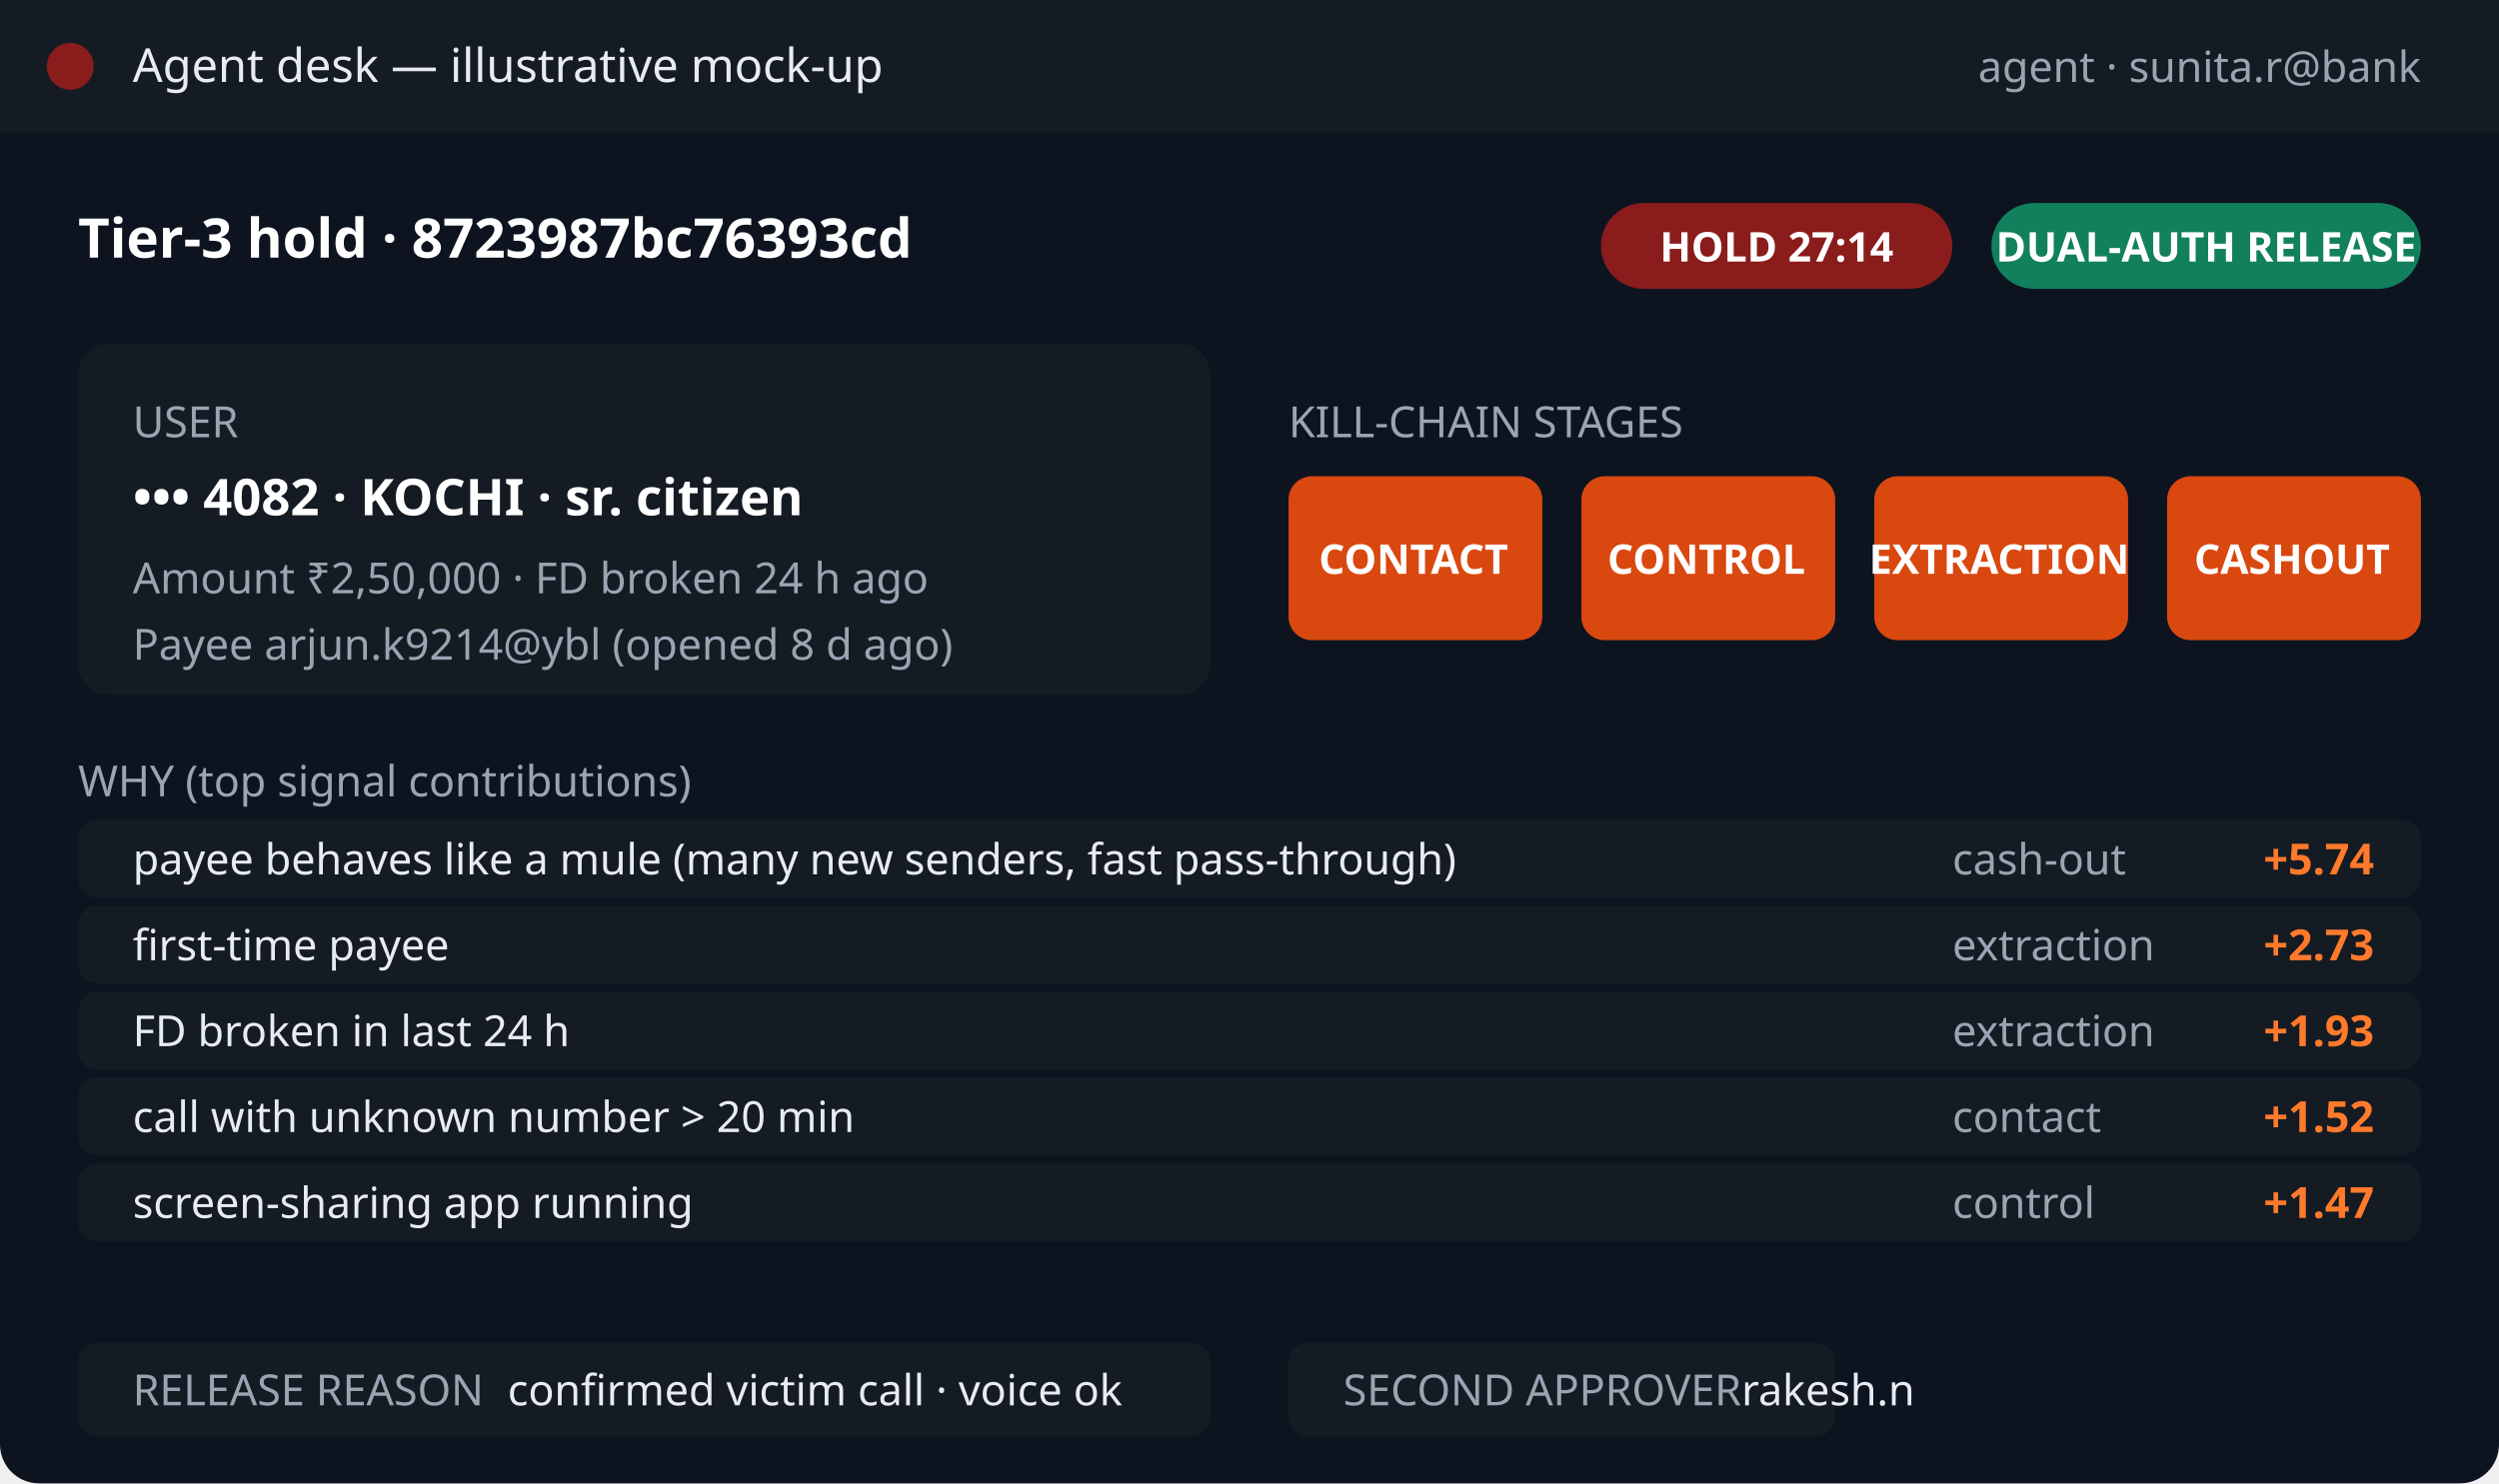
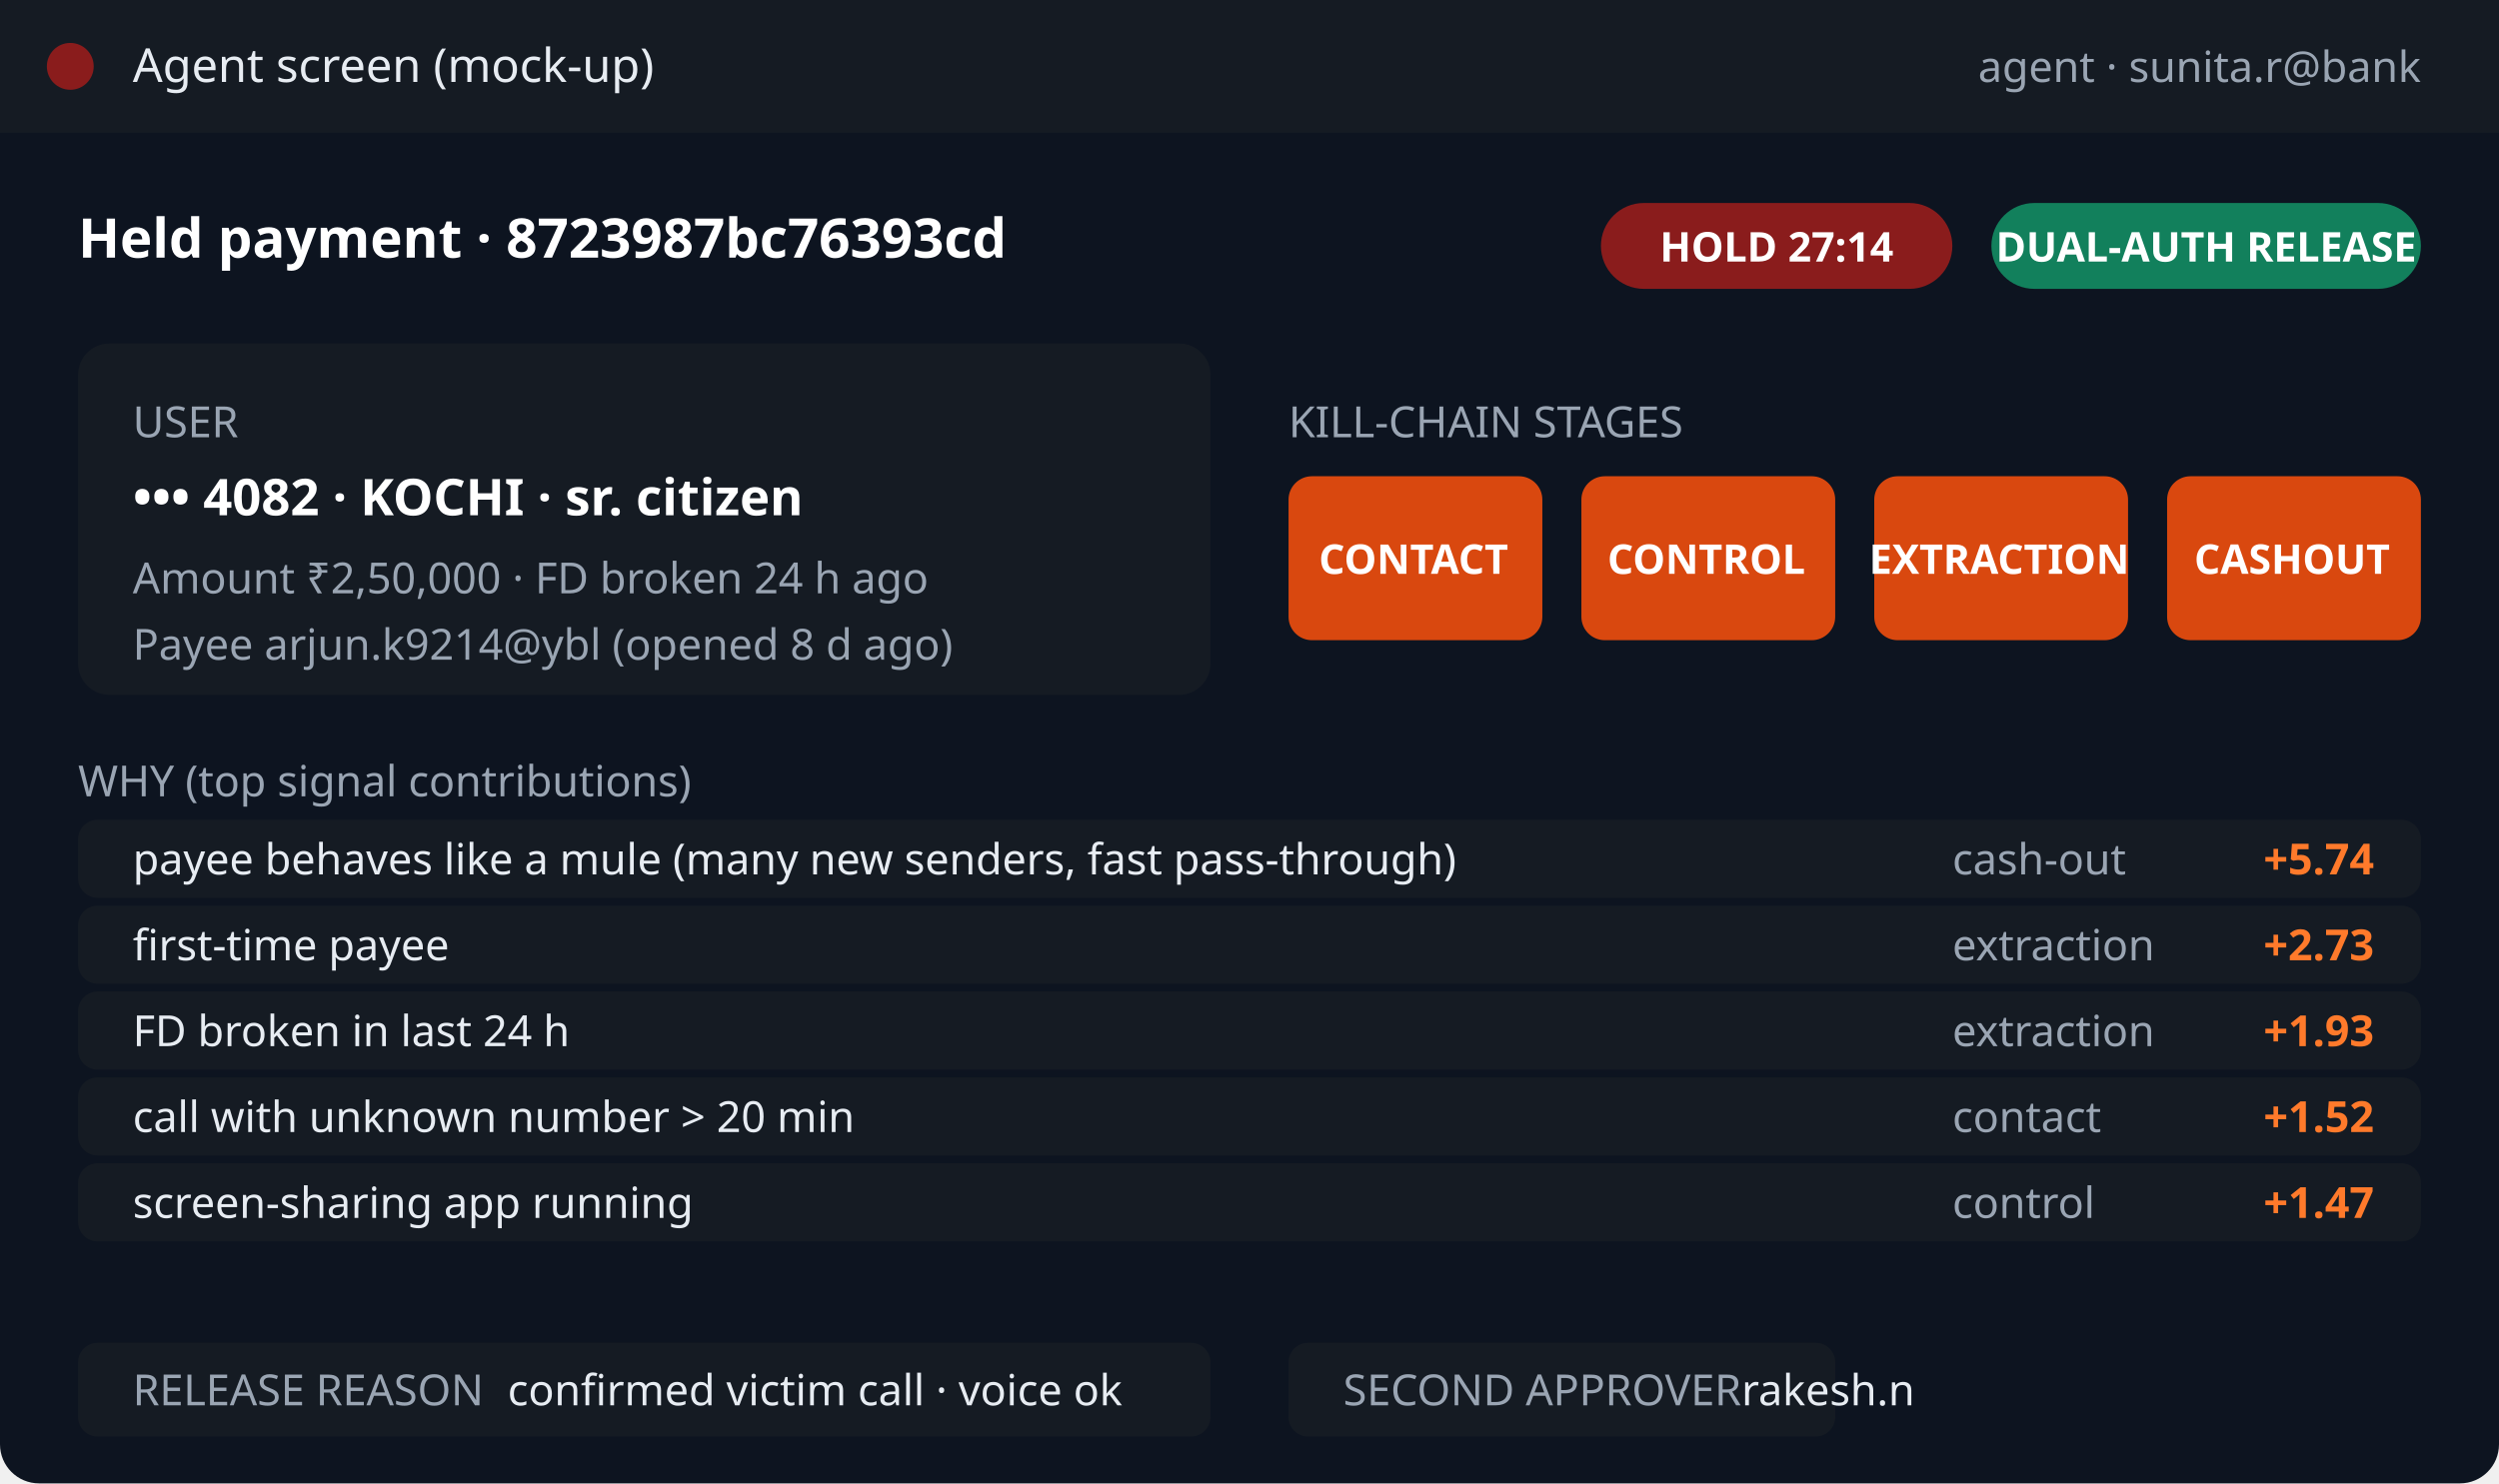
<svg xmlns="http://www.w3.org/2000/svg" viewBox="0 0 640 380" font-family="IBM Plex Sans, sans-serif">
  <rect x="0" y="0" width="640" height="380" rx="10" fill="#0d1420" />
  <rect x="0" y="0" width="640" height="34" fill="#151b23" />
  <circle cx="18" cy="17" r="6" fill="#8a1c1c" />
-   <text x="34" y="21" font-size="12" fill="#e7ecf2">Agent desk — illustrative mock-up</text>
+   <text x="34" y="21" font-size="12" fill="#e7ecf2">Agent screen (mock-up)</text>
  <text x="620" y="21" text-anchor="end" font-size="11" fill="#9aa5b3">agent · sunita.r@bank</text>
-   <text x="20" y="66" font-size="14" font-weight="700" fill="#ffffff">Tier-3 hold · 8723987bc76393cd</text>
+   <text x="20" y="66" font-size="14" font-weight="700" fill="#ffffff">Held payment · 8723987bc76393cd</text>
  <rect x="410" y="52" width="90" height="22" rx="11" fill="#8a1c1c" />
  <text x="455" y="67" text-anchor="middle" font-size="10.5" font-weight="700" fill="#ffffff">HOLD 27:14</text>
  <rect x="510" y="52" width="110" height="22" rx="11" fill="#12805c" />
  <text x="565" y="67" text-anchor="middle" font-size="10.5" font-weight="700" fill="#ffffff">DUAL-AUTH RELEASE</text>
  <rect x="20" y="88" width="290" height="90" rx="8" fill="#151b23" />
  <text x="34" y="112" font-size="11" fill="#9aa5b3">USER</text>
  <text x="34" y="132" font-size="13" font-weight="700" fill="#ffffff">••• 4082  · KOCHI · sr. citizen</text>
  <text x="34" y="152" font-size="11" fill="#9aa5b3">Amount ₹2,50,000  · FD broken 24 h ago</text>
  <text x="34" y="169" font-size="11" fill="#9aa5b3">Payee arjun.k9214@ybl (opened 8 d ago)</text>
  <text x="330" y="112" font-size="11" fill="#9aa5b3">KILL-CHAIN STAGES</text>
  <rect x="330" y="122" width="65" height="42" rx="6" fill="#d9480f" />
  <text x="362" y="147" text-anchor="middle" font-size="10.5" font-weight="700" fill="#ffffff">CONTACT</text>
  <rect x="405" y="122" width="65" height="42" rx="6" fill="#d9480f" />
  <text x="437" y="147" text-anchor="middle" font-size="10.5" font-weight="700" fill="#ffffff">CONTROL</text>
  <rect x="480" y="122" width="65" height="42" rx="6" fill="#d9480f" />
  <text x="512" y="147" text-anchor="middle" font-size="10.5" font-weight="700" fill="#ffffff">EXTRACTION</text>
  <rect x="555" y="122" width="65" height="42" rx="6" fill="#d9480f" />
  <text x="587" y="147" text-anchor="middle" font-size="10.5" font-weight="700" fill="#ffffff">CASHOUT</text>
  <text x="20" y="204" font-size="11" fill="#9aa5b3">WHY (top signal contributions)</text>
  <rect x="20" y="210" width="600" height="20" rx="5" fill="#151b23" />
  <text x="34" y="224" font-size="11" fill="#e7ecf2">payee behaves like a mule (many new senders, fast pass-through)</text>
  <text x="500" y="224" font-size="11" fill="#9aa5b3">cash-out</text>
  <text x="608" y="224" text-anchor="end" font-size="11" font-weight="700" fill="#ff7a2b">+5.74</text>
  <rect x="20" y="232" width="600" height="20" rx="5" fill="#151b23" />
  <text x="34" y="246" font-size="11" fill="#e7ecf2">first-time payee</text>
  <text x="500" y="246" font-size="11" fill="#9aa5b3">extraction</text>
  <text x="608" y="246" text-anchor="end" font-size="11" font-weight="700" fill="#ff7a2b">+2.73</text>
  <rect x="20" y="254" width="600" height="20" rx="5" fill="#151b23" />
  <text x="34" y="268" font-size="11" fill="#e7ecf2">FD broken in last 24 h</text>
  <text x="500" y="268" font-size="11" fill="#9aa5b3">extraction</text>
  <text x="608" y="268" text-anchor="end" font-size="11" font-weight="700" fill="#ff7a2b">+1.93</text>
  <rect x="20" y="276" width="600" height="20" rx="5" fill="#151b23" />
  <text x="34" y="290" font-size="11" fill="#e7ecf2">call with unknown number &gt; 20 min</text>
  <text x="500" y="290" font-size="11" fill="#9aa5b3">contact</text>
  <text x="608" y="290" text-anchor="end" font-size="11" font-weight="700" fill="#ff7a2b">+1.52</text>
  <rect x="20" y="298" width="600" height="20" rx="5" fill="#151b23" />
  <text x="34" y="312" font-size="11" fill="#e7ecf2">screen-sharing app running</text>
  <text x="500" y="312" font-size="11" fill="#9aa5b3">control</text>
  <text x="608" y="312" text-anchor="end" font-size="11" font-weight="700" fill="#ff7a2b">+1.47</text>
  <rect x="20" y="344" width="290" height="24" rx="5" fill="#151b23" />
  <text x="34" y="360" font-size="11" fill="#9aa5b3">RELEASE REASON</text>
  <text x="130" y="360" font-size="11" fill="#e7ecf2">confirmed victim call · voice ok</text>
  <rect x="330" y="344" width="140" height="24" rx="5" fill="#151b23" />
  <text x="344" y="360" font-size="11" fill="#9aa5b3">SECOND APPROVER</text>
  <text x="446" y="360" font-size="11" fill="#e7ecf2">rakesh.n</text>
</svg>
